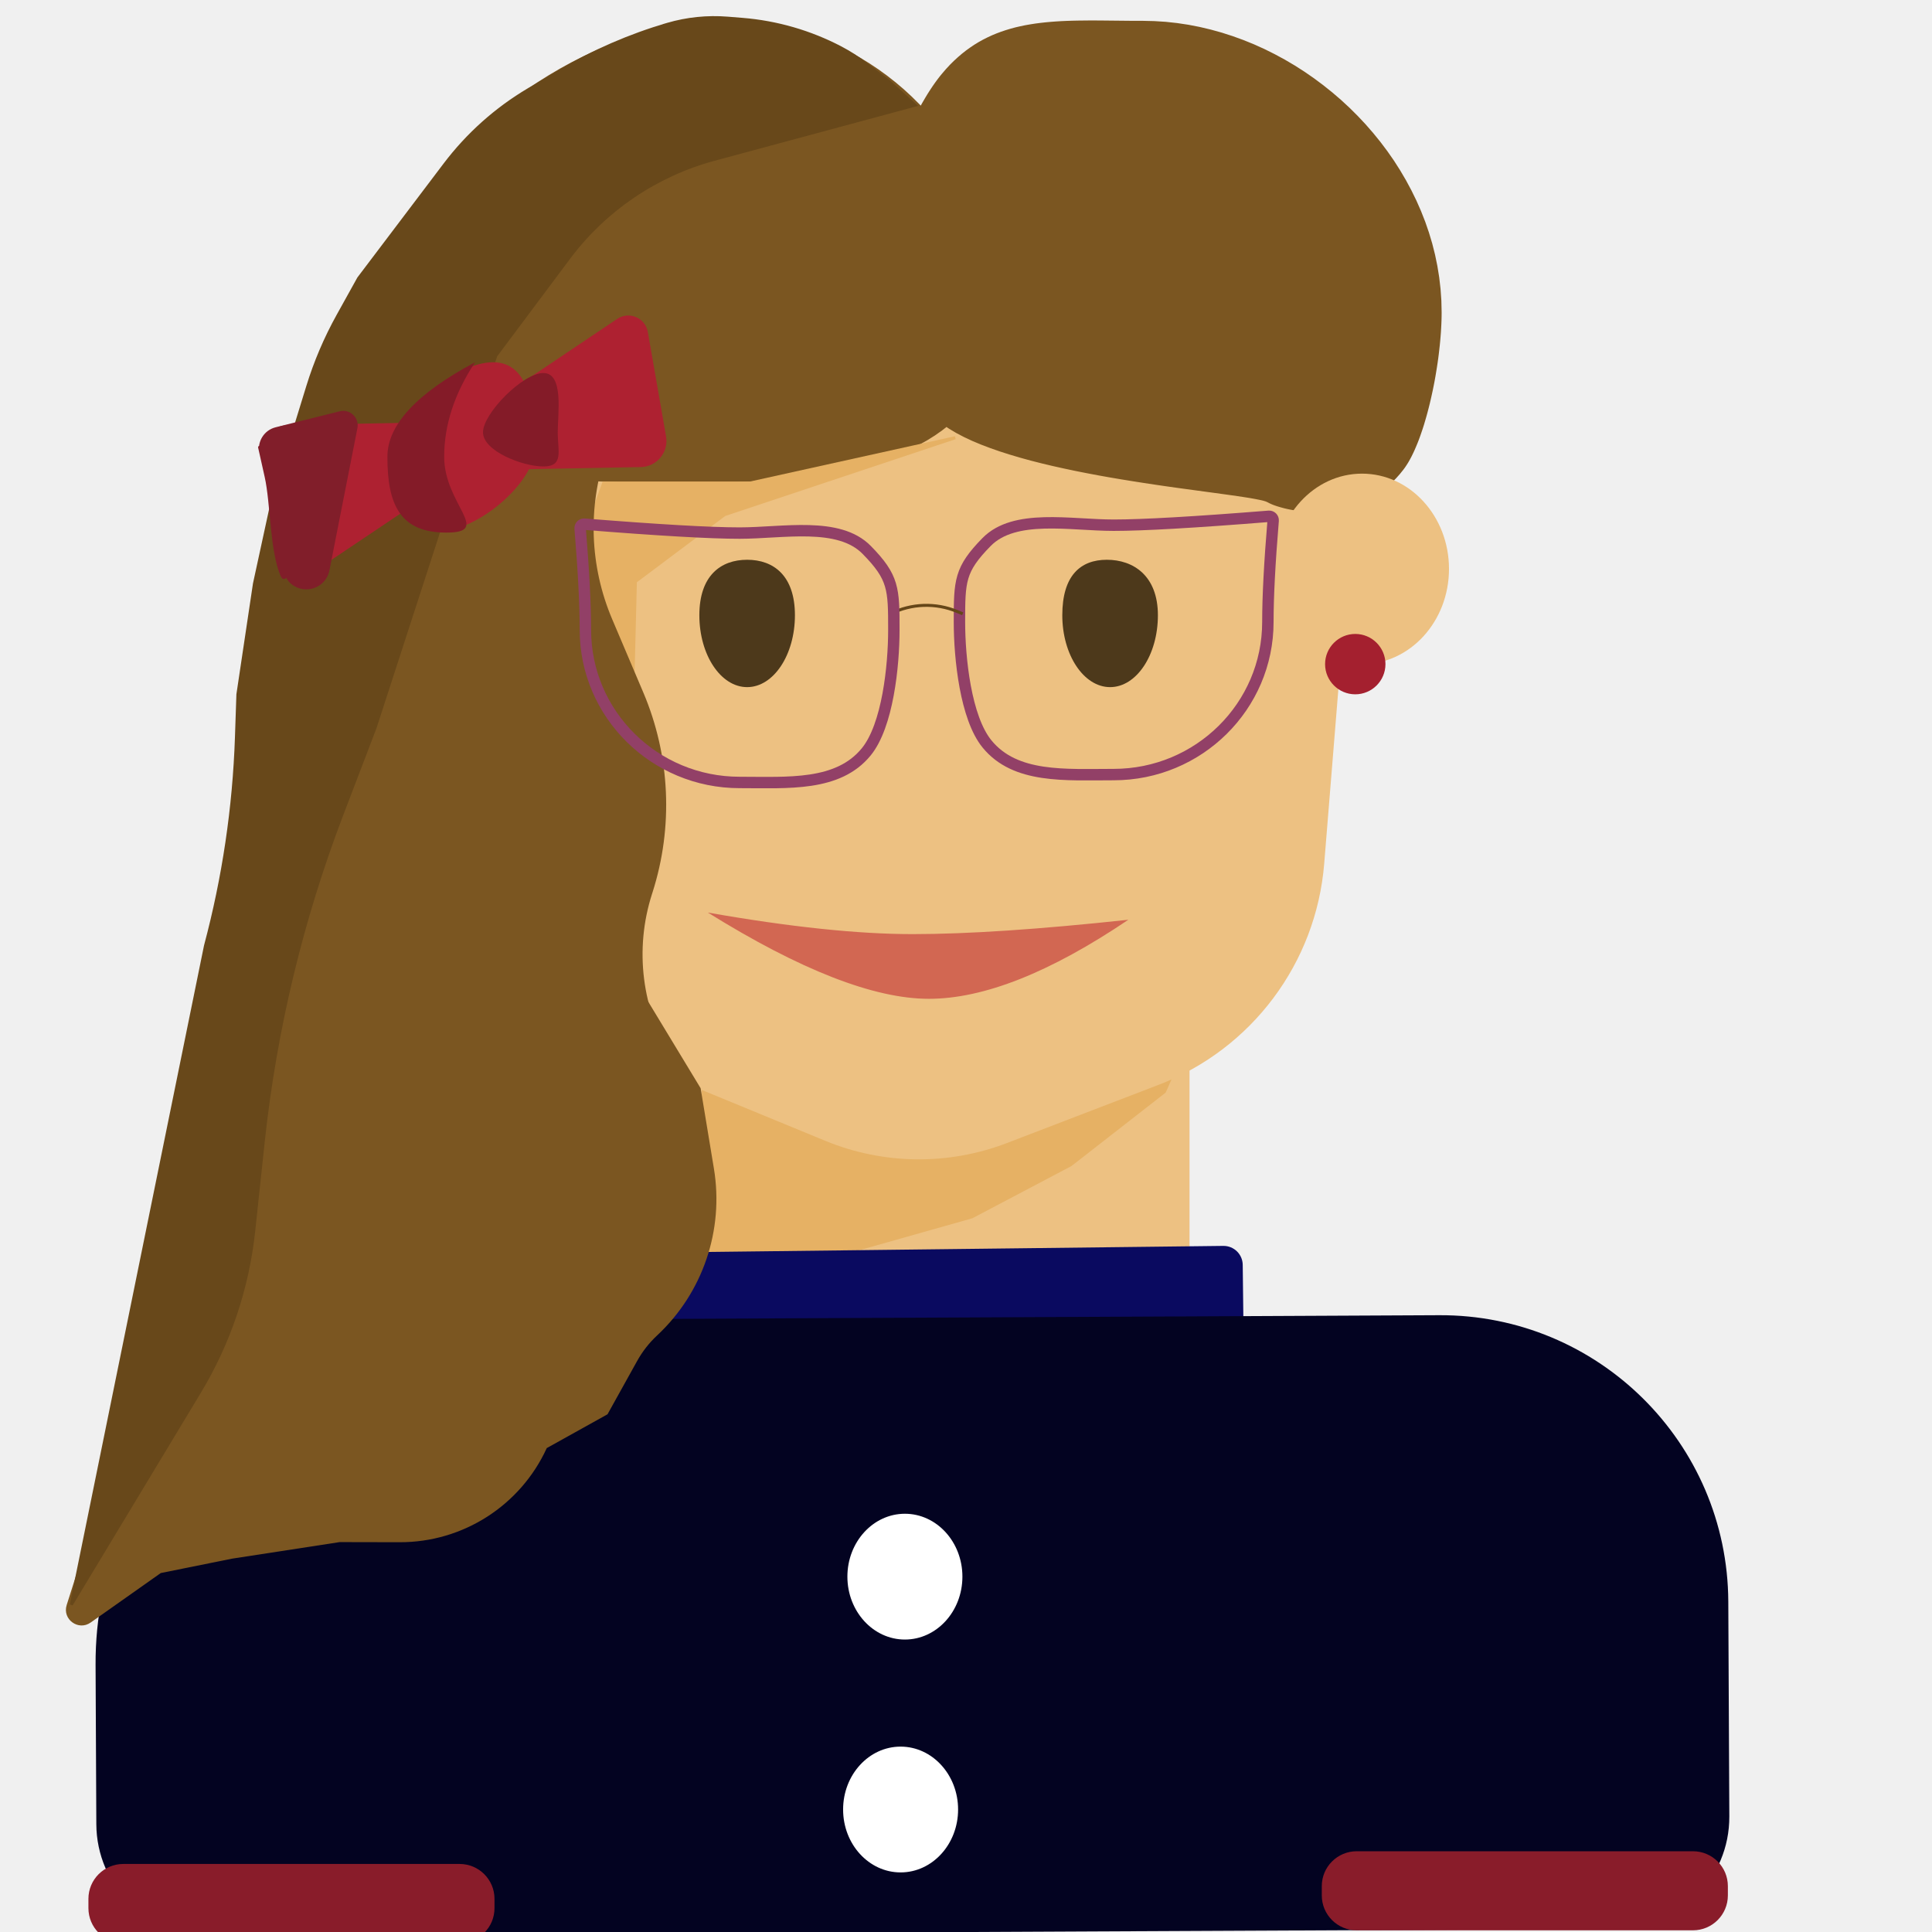
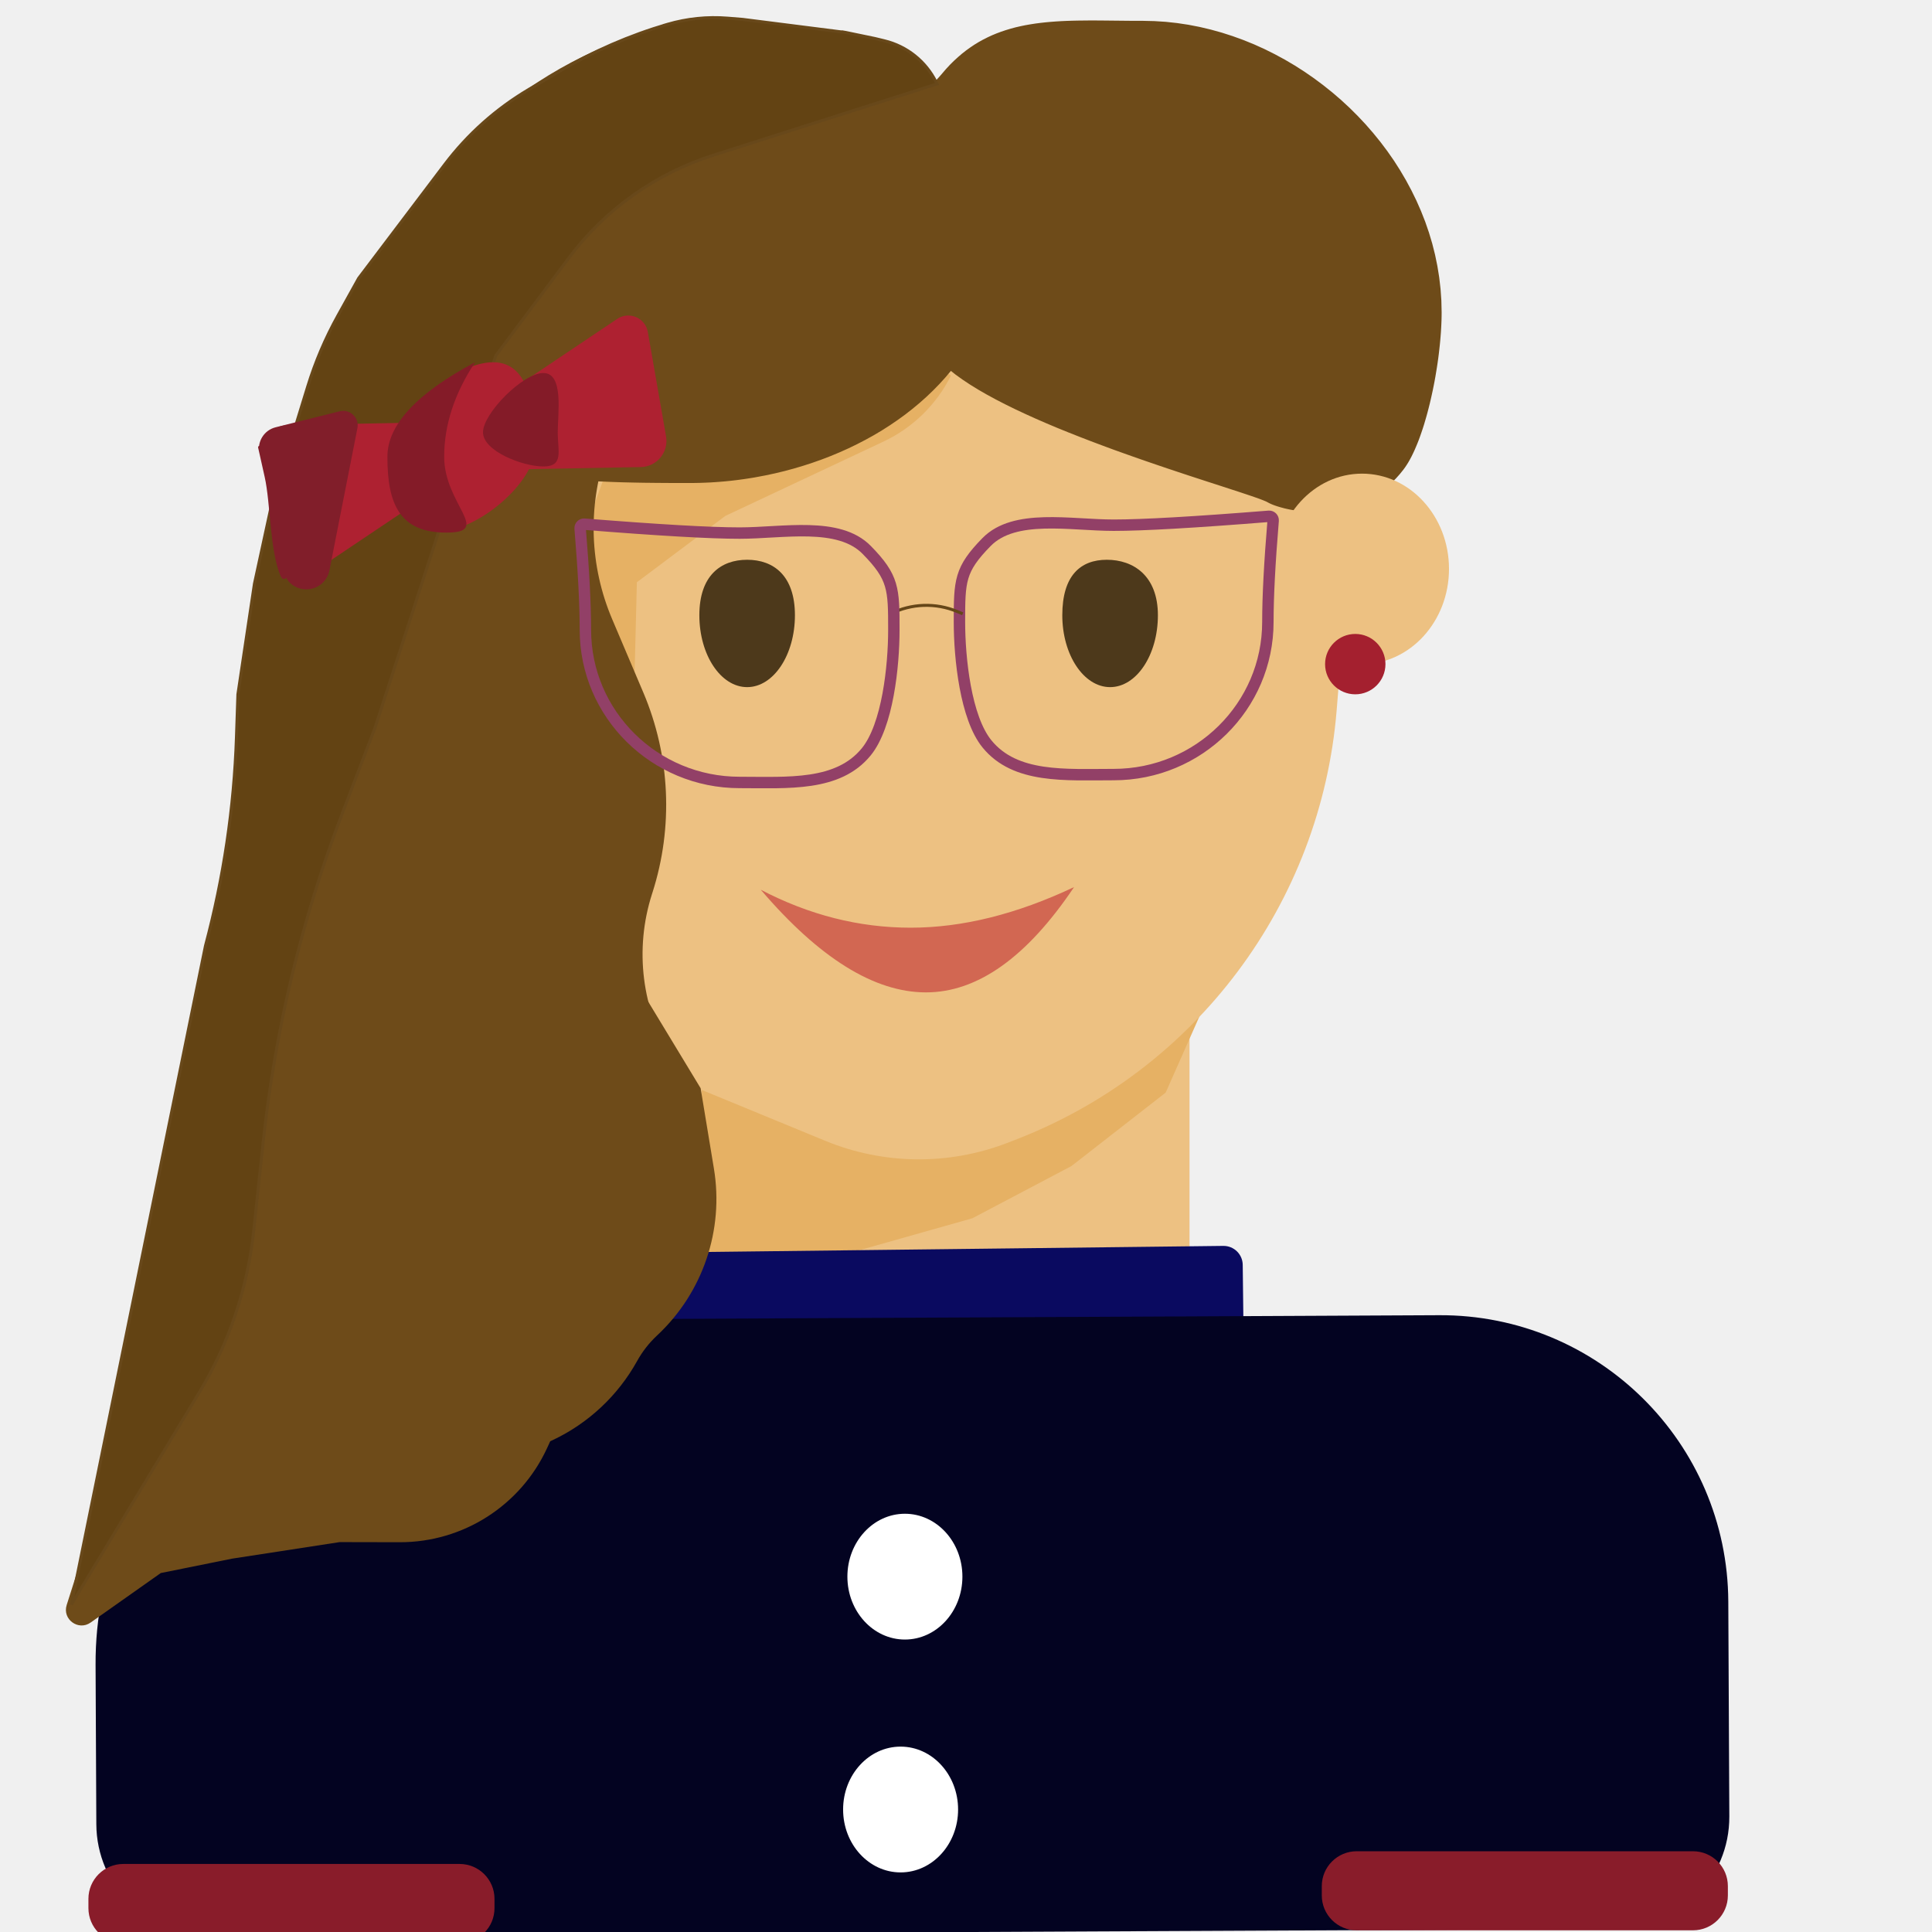
<svg xmlns="http://www.w3.org/2000/svg" xmlns:xlink="http://www.w3.org/1999/xlink" version="1.1" preserveAspectRatio="xMidYMid meet" viewBox="0 0 640 640" width="640" height="640">
  <defs>
-     <path d="M379.03 302.02C387.32 302.02 394.05 308.75 394.05 317.04C394.05 341.4 394.05 399.44 394.05 423.79C394.05 432.09 387.32 438.81 379.03 438.81C349.13 438.81 274.44 438.81 244.54 438.81C236.25 438.81 229.52 432.09 229.52 423.79C229.52 399.44 229.52 341.4 229.52 317.04C229.52 308.75 236.25 302.02 244.54 302.02C274.44 302.02 349.13 302.02 379.03 302.02Z" id="bSDhDbNYM" />
-     <path d="M229.23 429.29L321.93 403.1L354.66 385.85L385.74 361.62L400.19 329L376.84 344.18L331.71 360.35L290.54 344.3L235.05 324.14L229.23 429.29Z" id="a2RHpHZbI" />
-     <path d="M411.94 441.88C411.98 445.4 409.17 448.28 405.65 448.32C365.74 448.79 252.36 450.12 212.44 450.59C208.93 450.63 206.04 447.82 206 444.3C205.93 438.46 205.8 427.28 205.73 421.43C205.69 417.91 208.51 415.03 212.02 414.99C251.94 414.52 365.32 413.19 405.23 412.72C408.75 412.68 411.63 415.49 411.67 419.01C411.74 424.85 411.87 436.04 411.94 441.88Z" id="a1DWsiVPXf" />
-     <path d="M432.66 120C443.15 120 451.42 128.96 450.57 139.42C447.31 179.54 441.36 252.88 438.66 286.1C435.99 319.04 414.65 347.53 383.79 359.37C367.7 365.54 353.69 370.92 333.55 378.65C314.14 386.09 292.63 385.83 273.41 377.92C256.3 370.88 245.75 366.53 231.35 360.6C205.03 349.77 187.86 324.12 187.86 295.67C187.86 260.53 187.86 180.13 187.86 139.49C187.86 128.72 196.58 120 207.34 120C256.3 120 383.7 120 432.66 120Z" id="b1TNRGgGCZ" />
-     <path d="M366.53 6.81L368.49 6.83L370.48 6.85L372.48 6.87L374.51 6.89L376.56 6.9L378.63 6.9L382.41 6.99L386.18 7.23L389.94 7.64L393.67 8.2L397.38 8.92L401.06 9.79L404.7 10.8L408.31 11.96L411.87 13.25L415.39 14.68L418.85 16.24L422.26 17.94L425.61 19.75L428.9 21.69L432.12 23.75L435.26 25.92L438.33 28.21L441.32 30.6L444.22 33.09L447.03 35.69L449.74 38.38L452.36 41.17L454.87 44.05L457.28 47.02L459.57 50.06L461.75 53.19L463.8 56.4L465.73 59.68L467.53 63.03L469.2 66.44L470.73 69.92L472.12 73.45L473.36 77.05L474.45 80.69L475.38 84.38L476.15 88.12L476.76 91.9L477.2 95.72L477.47 99.57L477.56 103.45L477.55 104.72L477.52 106.01L477.47 107.34L477.4 108.69L477.32 110.07L477.21 111.48L477.09 112.9L476.95 114.34L476.79 115.79L476.62 117.26L476.43 118.74L476.22 120.23L475.99 121.73L475.75 123.22L475.5 124.72L475.23 126.22L474.94 127.72L474.64 129.2L474.32 130.68L473.99 132.15L473.65 133.61L473.29 135.05L472.92 136.47L472.54 137.87L472.14 139.25L471.74 140.61L471.32 141.93L470.88 143.23L470.44 144.5L469.99 145.73L469.52 146.92L469.04 148.07L468.56 149.18L468.06 150.25L467.56 151.27L467.04 152.24L466.52 153.16L465.98 154.02L465.44 154.83L464.89 155.58L463.7 157.06L462.47 158.44L461.22 159.72L459.93 160.91L458.62 162.01L457.3 163.02L455.95 163.94L454.59 164.78L453.21 165.54L451.83 166.23L450.44 166.84L449.04 167.38L447.64 167.86L446.25 168.27L444.86 168.62L443.48 168.92L442.11 169.15L440.75 169.34L439.4 169.48L438.08 169.57L436.78 169.62L435.5 169.63L434.25 169.6L433.03 169.54L431.84 169.44L430.69 169.32L429.58 169.18L428.52 169.01L427.49 168.83L426.51 168.63L425.59 168.42L424.72 168.19L423.9 167.96L423.14 167.73L422.45 167.5L421.82 167.27L421.25 167.04L420.76 166.82L420.34 166.62L420 166.43L419.4 166.16L418.5 165.88L417.31 165.6L415.85 165.31L414.14 165L412.18 164.69L410 164.36L407.61 164.02L405.02 163.66L402.25 163.28L399.3 162.88L396.21 162.46L392.98 162.02L389.62 161.56L386.16 161.07L382.6 160.55L378.97 160L375.27 159.42L371.51 158.81L367.73 158.17L363.92 157.49L360.11 156.77L356.31 156.02L352.53 155.22L348.79 154.39L345.1 153.51L341.48 152.59L337.95 151.62L334.51 150.6L331.19 149.54L327.99 148.42L324.93 147.26L322.03 146.04L319.3 144.76L316.76 143.43L314.42 142.04L313.54 141.44L312.11 142.56L309.68 144.27L307.13 145.86L304.47 147.35L301.71 148.74L298.85 150.03L295.89 151.21L292.84 152.31L289.71 153.31L286.5 154.23L283.21 155.06L279.85 155.81L276.44 156.49L272.96 157.09L269.43 157.63L265.84 158.1L262.22 158.51L258.56 158.86L254.86 159.16L251.13 159.4L247.39 159.6L243.62 159.75L239.84 159.87L236.05 159.94L232.26 159.99L228.47 160L224.68 160L220.9 159.99L217.12 159.96L213.35 159.92L209.61 159.85L205.88 159.76L202.17 159.63L198.5 159.47L194.87 159.26L191.28 159.01L187.73 158.71L184.23 158.35L180.79 157.94L177.41 157.46L174.09 156.9L170.85 156.28L167.68 155.57L164.59 154.79L161.58 153.91L158.67 152.94L155.85 151.88L153.13 150.71L150.51 149.43L148 148.05L145.61 146.54L143.33 144.92L141.18 143.17L139.16 141.29L137.27 139.28L135.52 137.13L133.92 134.83L132.46 132.38L131.16 129.78L130.01 127.03L129.03 124.11L128.21 121.02L127.57 117.76L127.1 114.33L126.82 110.71L126.73 106.9L126.84 103.01L127.19 99.14L127.75 95.3L128.53 91.48L129.52 87.69L130.7 83.93L132.08 80.22L133.65 76.55L135.39 72.92L137.31 69.35L139.39 65.84L141.63 62.39L144.02 59L146.55 55.67L149.22 52.42L152.02 49.25L154.94 46.16L157.98 43.16L161.13 40.24L164.38 37.42L167.72 34.69L171.15 32.06L174.66 29.55L178.25 27.14L181.9 24.84L185.61 22.66L189.37 20.61L193.18 18.68L197.03 16.88L200.91 15.22L204.81 13.7L208.74 12.32L212.67 11.08L216.6 10L220.53 9.07L224.45 8.3L228.36 7.7L232.24 7.26L236.08 6.99L239.89 6.9L243.66 6.98L247.39 7.22L251.08 7.6L254.72 8.14L258.31 8.82L261.86 9.64L265.35 10.61L268.79 11.71L272.16 12.94L275.48 14.31L278.73 15.8L281.91 17.42L285.02 19.16L288.06 21.02L291.02 23L293.89 25.08L296.69 27.28L299.4 29.58L302.02 31.99L304.55 34.5L305.01 34.99L305.51 34.09L306.33 32.68L306.47 32.44L306.61 32.21L306.75 31.98L306.89 31.74L307.03 31.51L307.17 31.28L307.31 31.06L307.45 30.83L307.6 30.61L307.74 30.38L307.88 30.16L308.02 29.94L308.17 29.72L308.31 29.5L308.45 29.28L308.6 29.07L308.74 28.85L308.88 28.64L309.03 28.43L309.17 28.22L309.32 28.01L309.46 27.8L309.61 27.6L309.75 27.39L309.9 27.19L310.05 26.99L310.19 26.79L310.34 26.59L310.49 26.39L310.63 26.2L310.78 26L310.93 25.81L311.08 25.62L311.22 25.43L311.37 25.24L311.52 25.06L311.67 24.87L311.82 24.69L311.97 24.51L312.12 24.33L313.38 22.86L314.67 21.47L315.98 20.17L317.31 18.95L318.65 17.8L320.02 16.72L321.41 15.72L322.81 14.78L324.24 13.91L325.68 13.11L327.15 12.37L328.64 11.68L330.14 11.06L331.67 10.49L333.22 9.97L334.78 9.5L336.37 9.07L337.98 8.7L339.61 8.36L341.26 8.07L342.92 7.81L344.61 7.59L346.33 7.4L348.06 7.24L349.81 7.11L351.58 7L353.38 6.92L355.19 6.86L357.03 6.82L358.89 6.8L360.76 6.78L362.66 6.78L364.59 6.79L366.53 6.81Z" id="c9XiDXptY" />
-     <path d="M248.57 160L200 160L185.48 200L190.24 235.48L205.71 267.62L209.29 240L210.48 192.62L240 170.48L316.43 145L248.57 160Z" id="bDDTiJIj1" />
-     <path d="M383.57 203.81C383.57 216.95 376.48 227.62 367.74 227.62C359 227.62 351.9 216.95 351.9 203.81C351.9 190.67 357.91 185.43 366.65 185.43C375.39 185.43 383.57 190.67 383.57 203.81Z" id="a1EaiAr2ev" />
-     <path d="M476.75 435.68C529.39 435.44 572.27 477.91 572.52 530.55C572.62 552.2 572.7 568.41 572.86 601.71C572.95 622.19 556.43 638.88 535.94 638.98C435.17 639.46 169.95 640.71 69.18 641.19C48.69 641.29 32 624.76 31.91 604.27C31.75 570.98 31.74 569.46 31.66 551.49C31.36 488.7 82.02 437.56 144.81 437.26C230.26 436.85 387.63 436.11 476.75 435.68Z" id="a6zvBHA4xL" />
-     <path d="M373.78 304.68C347.91 322.14 325.89 330.87 307.71 330.87C289.53 330.87 265.12 321.35 234.49 302.3C261.55 307.06 284.17 309.44 302.35 309.44C320.53 309.44 344.34 307.85 373.78 304.68Z" id="b2EOgOVnAM" />
-     <path d="M222.8 350.82C212.59 334.48 210.1 314.47 215.99 296.13C218.18 289.29 214.24 301.56 216.13 295.69C223.11 273.93 222.03 250.39 213.09 229.36C208.72 219.07 207.62 216.48 202.79 205.11C195.35 187.6 194.64 167.95 200.8 149.95C204.36 139.54 207.96 129.05 212.14 116.83C215.31 107.56 208.42 97.91 198.61 97.91C185.47 97.91 166.04 97.91 152.9 97.91C140.9 97.91 130.2 105.45 126.16 116.74C126.16 116.74 126.16 116.74 126.16 116.74C133.59 128.62 119.58 145.46 113.88 157.91C112.88 160.11 104.79 171.52 103.38 173.55C99.89 178.57 95.44 200.98 90.04 240.77L95.99 291.24C94.2 294.66 93.07 296.79 92.62 297.64C85.59 310.98 81.65 325.73 81.07 340.8C80.63 352.38 79.53 381.32 77.76 427.62L87.41 439.24C87.41 439.24 87.41 439.24 87.41 439.24C116.02 447.69 146.94 442.07 170.76 424.1C170.76 424.1 170.76 424.1 170.76 424.1C170.76 424.1 170.76 424.1 170.76 424.1C173.63 432.73 185.95 432.43 188.4 423.67C188.43 423.57 188.5 423.32 188.61 422.91C188.61 422.91 188.61 422.91 188.61 422.91C201.62 435.81 223.74 429.29 227.66 411.39C229.38 403.58 228.36 408.23 230.8 397.12C234.28 381.23 231.41 364.62 222.8 350.82C219.58 345.67 225.48 355.12 222.8 350.82Z" id="b2SGCDmIR5" />
-     <path d="" id="b5RQsbl17m" />
-     <path d="M217.71 442.35C232.82 428.23 239.87 407.49 236.49 387.09C235.91 383.54 234.44 374.67 232.09 360.48L206.71 318.58C206.7 318.58 206.69 318.58 206.69 318.58C178 317.55 160.59 286.5 174.66 261.48C176.62 257.99 168.49 272.45 174.66 261.48C179.05 253.68 173.41 244.05 164.47 244.05C151.32 244.05 131.9 244.05 118.75 244.05C106.76 244.05 96.06 251.58 92.02 262.88C92.02 262.88 92.02 262.88 92.02 262.88C99.44 274.76 85.44 291.6 79.74 304.05C78.73 306.24 70.64 317.65 69.23 319.68C65.74 324.71 61.3 347.11 55.9 386.9L51.13 437.38C47.75 448.78 45.64 455.9 44.79 458.75C44.79 458.75 31.34 502.55 31.34 502.55C28.56 511.31 25.33 521.49 22.09 531.68C20.58 536.42 25.96 540.35 30.02 537.49C33.12 535.3 40.87 529.84 53.26 521.09L76.84 516.33L112.52 510.84C123.14 510.86 129.78 510.87 132.44 510.88C153.37 510.92 172.4 498.74 181.12 479.7C181.12 479.7 181.12 479.7 181.12 479.7L201.25 468.5C206.47 459.1 209.74 453.23 211.04 450.88C212.8 447.7 215.05 444.82 217.71 442.35C222.55 437.83 216.91 443.09 217.71 442.35Z" id="aJYMM4x1" />
-     <path d="M294.41 26.93C290.32 23.81 287.77 21.87 286.75 21.09C284.15 19.11 281.4 17.35 278.52 15.84C275.46 14.24 279.38 16.3 278.52 15.84C268.42 10.55 257.36 7.35 246 6.42C242.98 6.18 245.49 6.38 241.06 6.02C234.33 5.48 227.56 6.17 221.09 8.07C217.31 9.18 223.05 7.5 221.09 8.07C208.55 11.75 196.52 16.98 185.28 23.64C179.99 26.78 180.52 26.46 175.1 29.68C164.34 36.05 154.93 44.46 147.38 54.43C143.57 59.47 134.05 72.05 118.81 92.19C115.15 98.77 112.87 102.88 111.96 104.53C107.81 112 104.45 119.88 101.94 128.05C100.37 133.14 96.44 145.89 90.17 166.29L84.29 193.38L78.81 230.02C78.55 237.6 78.39 242.33 78.33 244.23C77.54 267.55 74.1 290.72 68.08 313.27C68.08 313.27 68.08 313.27 68.08 313.27L23.62 531.57C46.27 494 60.43 470.52 66.1 461.13C75.9 444.89 82.02 426.69 84.04 407.82C85.86 390.72 85.95 389.93 87.19 378.29C91.17 341.13 99.94 304.65 113.28 269.74C114.74 265.92 118.4 256.36 124.24 241.07L164.24 117.81C177.13 100.57 185.19 89.79 188.41 85.48C200.37 69.48 217.35 57.96 236.64 52.76C245.5 50.37 267.67 44.39 303.13 34.83L294.41 26.93Z" id="f4POTKS6JX" />
-     <path d="M480 188.45C480 205.86 467.09 220 451.19 220C435.29 220 422.38 205.86 422.38 188.45C422.38 171.04 435.29 156.9 451.19 156.9C467.09 156.9 480 171.04 480 188.45Z" id="e5Z5x3oAv" />
-     <path d="M458.95 220C458.95 225.52 454.47 230 448.95 230C443.44 230 438.95 225.52 438.95 220C438.95 214.48 443.44 210 448.95 210C454.47 210 458.95 214.48 458.95 220Z" id="d1ocLImKMg" />
-     <path d="M177.14 148.57C177.14 159.74 158.35 175.95 145.48 175.95C132.6 175.95 130.48 159.74 130.48 148.57C130.48 137.4 150.46 120 163.33 120C176.21 120 177.14 137.4 177.14 148.57Z" id="c2jusMlgd" />
-     <path d="M204.46 105.64C208.41 102.99 213.78 105.28 214.6 109.97C216.15 118.88 219.08 135.64 220.64 144.56C221.55 149.79 217.58 154.62 212.26 154.72C201.81 154.92 180.57 155.32 170.12 155.52C164.56 155.63 160 151.15 160 145.6C160 143.57 160 147.62 160 145.6C160 139.27 163.15 133.36 168.4 129.84C177.29 123.87 195.56 111.61 204.46 105.64Z" id="e8I0eFyk8" />
-     <path d="M103.22 189.88C99.27 192.54 93.9 190.24 93.08 185.55C91.52 176.64 88.59 159.88 87.04 150.97C86.12 145.73 90.09 140.91 95.41 140.81C105.87 140.61 127.11 140.2 137.56 140C143.11 139.9 147.68 144.37 147.68 149.93C147.68 151.95 147.68 147.9 147.68 149.93C147.68 156.25 144.53 162.16 139.27 165.69C130.38 171.65 112.11 183.92 103.22 189.88Z" id="eqeGKyUMa" />
-     <path d="M88.17 157.9C90.13 166.63 89.86 182.16 93.34 190.4C94.32 192.72 94.54 189.54 95.64 191.81C95.67 191.88 95.78 192.03 95.99 192.26C100 196.8 107.47 194.77 108.64 188.83C110.75 178.09 115.48 154.05 117.91 141.73C118.51 138.64 115.71 135.97 112.66 136.73C107.12 138.11 96.98 140.64 91.42 142.03C87.84 142.92 85.63 146.51 86.43 150.12C85.47 145.8 86.05 148.39 88.17 157.9Z" id="bqOCPfX7k" />
-     <path d="M147.14 151.31C147.14 167.14 163.23 176.43 147.86 176.43C132.48 176.43 128.33 167.14 128.33 151.31C128.33 140.75 138.02 130.32 157.38 120C150.56 130.32 147.14 140.75 147.14 151.31Z" id="b1HJxTOcST" />
-     <path d="M263.33 203.81C263.33 216.95 256.24 227.62 247.5 227.62C238.76 227.62 231.67 216.95 231.67 203.81C231.67 190.67 238.76 185.43 247.5 185.43C256.24 185.43 263.33 190.67 263.33 203.81Z" id="d9DACL4Ra" />
-     <path d="M184.76 143.21C184.76 149.46 186.83 154.52 180 154.52C173.17 154.52 160 149.46 160 143.21C160 136.97 173.17 123.57 180 123.57C186.83 123.57 184.76 136.97 184.76 143.21Z" id="b14HqM5nCj" />
-     <path d="M318.81 522.28C318.81 533.78 310.27 543.12 299.76 543.12C289.25 543.12 280.71 533.78 280.71 522.28C280.71 510.78 289.25 501.45 299.76 501.45C310.27 501.45 318.81 510.78 318.81 522.28Z" id="fw3GgefTs" />
-     <path d="M317.38 599.42C317.38 610.92 308.85 620.26 298.33 620.26C287.82 620.26 279.29 610.92 279.29 599.42C279.29 587.93 287.82 578.59 298.33 578.59C308.85 578.59 317.38 587.93 317.38 599.42Z" id="a1RAKzvl0V" />
-     <path d="M560.82 613.25C567.21 613.25 572.38 618.43 572.38 624.81C572.38 627.74 572.38 624.95 572.38 627.88C572.38 634.26 567.21 639.44 560.82 639.44C536.23 639.44 474.01 639.44 449.42 639.44C443.03 639.44 437.86 634.26 437.86 627.88C437.86 624.95 437.86 627.74 437.86 624.81C437.86 618.43 443.03 613.25 449.42 613.25C474.01 613.25 536.23 613.25 560.82 613.25Z" id="d1EBbPYSSr" />
-     <path d="M152.25 617.46C158.63 617.46 163.81 622.64 163.81 629.02C163.81 631.95 163.81 629.17 163.81 632.09C163.81 638.48 158.63 643.65 152.25 643.65C127.66 643.65 65.44 643.65 40.85 643.65C34.46 643.65 29.29 638.48 29.29 632.09C29.29 629.17 29.29 631.95 29.29 629.02C29.29 622.64 34.46 617.46 40.85 617.46C65.44 617.46 127.66 617.46 152.25 617.46Z" id="e2ThigjkmN" />
-     <path d="M420 206.05C420 233.94 397.11 256.59 368.91 256.59C352.84 256.59 336.32 257.93 326.95 246.43C319.88 237.76 317.83 218.04 317.83 206.05C317.83 192.38 317.89 188.66 326.81 179.56C336.1 170.09 354.53 173.98 368.91 173.98C378.59 173.98 395.73 173 420.34 171.03C421.14 170.97 421.81 171.64 421.75 172.44C420.58 186.49 420 197.69 420 206.05Z" id="bhcB3s2jR" />
-     <path d="M310.22 201.15L310.22 201.15L295 201.15L310.22 201.15Z" id="a2UT0Wzk1d" />
-     <path d="M318.91 203.33C317.94 202.92 317.33 202.67 317.09 202.57C309.96 199.6 301.9 199.88 295 203.33C295 203.33 295 203.33 295 203.33" id="aAsSc0SRu" />
-     <path d="M193.92 208.65C193.92 236.55 216.82 259.2 245.01 259.2C261.08 259.2 277.61 260.54 286.97 249.04C294.04 240.37 296.1 220.65 296.1 208.65C296.1 194.99 296.04 191.27 287.11 182.17C277.83 172.7 259.39 176.59 245.01 176.59C235.34 176.59 218.2 175.61 193.58 173.64C192.78 173.58 192.11 174.25 192.18 175.05C193.34 189.09 193.92 200.3 193.92 208.65Z" id="cLM68bV" />
+     <path d="M379.03 302.02C387.32 302.02 394.05 308.75 394.05 317.04C394.05 341.4 394.05 399.44 394.05 423.79C394.05 432.09 387.32 438.81 379.03 438.81C349.13 438.81 274.44 438.81 244.54 438.81C236.25 438.81 229.52 432.09 229.52 423.79C229.52 399.44 229.52 341.4 229.52 317.04C229.52 308.75 236.25 302.02 244.54 302.02C274.44 302.02 349.13 302.02 379.03 302.02Z" id="b63EDrsBjw" />
+     <path d="M229.23 429.29L321.93 403.1L354.66 385.85L385.74 361.62L400.19 329L376.84 344.18L331.71 360.35L290.54 344.3L235.05 324.14L229.23 429.29Z" id="c14j5BlWYJ" />
+     <path d="M411.94 441.88C411.98 445.4 409.17 448.28 405.65 448.32C365.74 448.79 252.36 450.12 212.44 450.59C208.93 450.63 206.04 447.82 206 444.3C205.93 438.46 205.8 427.28 205.73 421.43C205.69 417.91 208.51 415.03 212.02 414.99C251.94 414.52 365.32 413.19 405.23 412.72C408.75 412.68 411.63 415.49 411.67 419.01C411.74 424.85 411.87 436.04 411.94 441.88Z" id="b2qIHtGk7t" />
+     <path d="M432.66 120C443.15 120 451.42 128.96 450.57 139.42C447.31 179.54 444.66 212.17 442.79 235.22C437.59 299.26 396.12 354.64 336.13 377.65C329.57 380.17 353.69 370.92 333.55 378.65C314.14 386.09 292.63 385.83 273.41 377.92C256.3 370.88 245.75 366.53 231.35 360.6C205.03 349.77 187.86 324.12 187.86 295.67C187.86 260.53 187.86 180.13 187.86 139.49C187.86 128.72 196.58 120 207.34 120C256.3 120 383.7 120 432.66 120Z" id="b2Q9PVmis" />
+     <path d="M314.55 124.23L297.76 136.2L248.57 157.5L200 160L185.48 200L190.24 235.48L205.71 267.62L209.29 240L210.48 192.62L240 170.48C267.98 157.32 285.46 149.1 292.46 145.82C302.04 141.31 309.82 133.71 314.55 124.23C314.55 124.23 314.55 124.23 314.55 124.23Z" id="b2SdsWC7Ik" />
+     <path d="M251.08 7.22L254.72 7.47L258.31 7.79L261.86 8.19L265.35 8.67L268.79 9.22L272.16 9.86L275.48 10.57L278.73 11.37L281.91 12.26L285.02 13.23L288.06 14.28L291.02 15.43L293.89 16.67L296.69 17.99L299.4 19.41L302.02 20.93L304.55 22.54L306.99 24.25L309.33 26.06L310.04 26.66L310.1 26.59L310.28 26.39L310.46 26.2L310.64 26L310.82 25.81L310.99 25.62L311.16 25.43L311.33 25.24L311.49 25.06L311.65 24.87L311.81 24.69L311.97 24.51L312.12 24.33L313.38 22.86L314.67 21.47L315.98 20.17L317.31 18.95L318.65 17.8L320.02 16.72L321.41 15.72L322.81 14.78L324.24 13.91L325.68 13.11L327.15 12.37L328.64 11.68L330.14 11.06L331.67 10.49L333.22 9.97L334.78 9.5L336.37 9.07L337.98 8.7L339.61 8.36L341.26 8.07L342.92 7.81L344.61 7.59L346.33 7.4L348.06 7.24L349.81 7.11L351.58 7L353.38 6.92L355.19 6.86L357.03 6.82L358.89 6.8L360.76 6.78L362.66 6.78L364.59 6.79L366.53 6.81L368.49 6.83L370.48 6.85L372.48 6.87L374.51 6.89L376.56 6.9L378.63 6.9L382.41 6.99L386.18 7.23L389.94 7.64L393.67 8.2L397.38 8.92L401.06 9.79L404.7 10.8L408.31 11.96L411.87 13.25L415.39 14.68L418.85 16.24L422.26 17.94L425.61 19.75L428.9 21.69L432.12 23.75L435.26 25.92L438.33 28.21L441.32 30.6L444.22 33.09L447.03 35.69L449.74 38.38L452.36 41.17L454.87 44.05L457.28 47.02L459.57 50.06L461.75 53.19L463.8 56.4L465.73 59.68L467.53 63.03L469.2 66.44L470.73 69.92L472.12 73.45L473.36 77.05L474.45 80.69L475.38 84.38L476.15 88.12L476.76 91.9L477.2 95.72L477.47 99.57L477.56 103.45L477.55 104.72L477.52 106.01L477.47 107.34L477.4 108.69L477.32 110.07L477.21 111.48L477.09 112.9L476.95 114.34L476.79 115.79L476.62 117.26L476.43 118.74L476.22 120.23L475.99 121.73L475.75 123.22L475.5 124.72L475.23 126.22L474.94 127.72L474.64 129.2L474.32 130.68L473.99 132.15L473.65 133.61L473.29 135.05L472.92 136.47L472.54 137.87L472.14 139.25L471.74 140.61L471.32 141.93L470.88 143.23L470.44 144.5L469.99 145.73L469.52 146.92L469.04 148.07L468.56 149.18L468.06 150.25L467.56 151.27L467.04 152.24L466.52 153.16L465.98 154.02L465.44 154.83L464.89 155.58L463.7 157.06L462.47 158.44L461.22 159.72L459.93 160.91L458.62 162.01L457.3 163.02L455.95 163.94L454.59 164.78L453.21 165.54L451.83 166.23L450.44 166.84L449.04 167.38L447.64 167.86L446.25 168.27L444.86 168.62L443.48 168.92L442.11 169.15L440.75 169.34L439.4 169.48L438.08 169.57L436.78 169.62L435.5 169.63L434.25 169.6L433.03 169.54L431.84 169.44L430.69 169.32L429.58 169.18L428.52 169.01L427.49 168.83L426.51 168.63L425.59 168.42L424.72 168.19L423.9 167.96L423.14 167.73L422.45 167.5L421.82 167.27L421.25 167.04L420.76 166.82L420.34 166.62L420 166.43L419.4 166.12L418.51 165.75L417.35 165.3L415.91 164.79L414.23 164.21L412.32 163.57L410.18 162.86L407.84 162.1L405.3 161.27L402.59 160.39L399.71 159.46L396.68 158.47L393.52 157.44L390.24 156.35L386.85 155.22L383.37 154.04L379.81 152.82L376.19 151.56L372.52 150.26L368.81 148.93L365.09 147.55L361.36 146.15L357.64 144.71L353.94 143.25L350.27 141.76L346.66 140.24L343.12 138.7L339.65 137.13L336.28 135.55L333.02 133.95L329.88 132.33L326.88 130.7L324.03 129.06L321.34 127.4L318.84 125.74L316.53 124.08L315 122.86L313.21 124.99L311.18 127.22L309.07 129.38L306.87 131.48L304.59 133.51L302.24 135.46L299.82 137.35L297.32 139.16L294.75 140.91L292.13 142.58L289.44 144.18L286.69 145.7L283.89 147.15L281.04 148.53L278.14 149.83L275.19 151.06L272.2 152.21L269.18 153.28L266.11 154.28L263.02 155.2L259.9 156.04L256.75 156.8L253.58 157.48L250.39 158.08L249.84 158.18L249.3 158.27L248.76 158.36L248.21 158.44L247.67 158.53L247.12 158.61L246.58 158.69L246.03 158.77L245.49 158.84L244.94 158.92L244.39 158.99L243.85 159.06L243.3 159.12L242.75 159.19L242.2 159.25L241.65 159.31L241.11 159.36L240.56 159.42L240.01 159.47L239.46 159.52L238.91 159.56L238.36 159.61L237.81 159.65L237.26 159.69L236.71 159.73L236.16 159.76L235.61 159.8L235.07 159.83L234.52 159.85L233.97 159.88L233.42 159.9L232.87 159.92L232.32 159.94L231.77 159.96L231.22 159.97L230.67 159.98L230.12 159.99L229.57 160L229.02 160L228.47 160L224.68 160L220.9 159.99L217.12 159.96L213.35 159.92L209.61 159.85L205.88 159.76L202.17 159.63L198.5 159.47L194.87 159.26L191.28 159.01L187.73 158.71L184.23 158.35L180.79 157.94L177.41 157.46L174.09 156.9L170.85 156.28L167.68 155.57L164.59 154.79L161.58 153.91L158.67 152.94L155.85 151.88L153.13 150.71L150.51 149.43L148 148.05L145.61 146.54L143.33 144.92L141.18 143.17L139.16 141.29L137.27 139.28L135.52 137.13L133.92 134.83L132.46 132.38L131.16 129.78L130.01 127.03L129.03 124.11L128.21 121.02L127.57 117.76L127.1 114.33L126.82 110.71L126.73 106.9L126.84 103.01L127.19 99.14L127.75 95.3L128.53 91.48L129.52 87.69L130.7 83.93L132.08 80.22L133.65 76.55L135.39 72.92L137.31 69.35L139.39 65.84L141.63 62.39L144.02 59L146.55 55.67L149.22 52.42L152.02 49.25L154.94 46.16L157.98 43.16L161.13 40.24L164.38 37.42L167.72 34.69L171.15 32.06L174.66 29.55L178.25 27.14L181.9 24.84L185.61 22.66L189.37 20.61L193.18 18.68L197.03 16.88L200.91 15.22L204.81 13.7L208.74 12.32L212.67 11.08L216.6 10L220.53 9.07L224.45 8.3L228.36 7.7L232.24 7.26L236.08 6.99L239.89 6.91L243.66 6.94L247.39 7.04L251.08 7.22Z" id="cGXt9NTxM" />
+     <path d="M383.57 203.81C383.57 216.95 376.48 227.62 367.74 227.62C359 227.62 351.9 216.95 351.9 203.81C351.9 190.67 357.91 185.43 366.65 185.43C375.39 185.43 383.57 190.67 383.57 203.81Z" id="bYa9GVwys" />
+     <path d="M476.75 435.68C529.39 435.44 572.27 477.91 572.52 530.55C572.62 552.2 572.7 568.41 572.86 601.71C572.95 622.19 556.43 638.88 535.94 638.98C435.17 639.46 169.95 640.71 69.18 641.19C48.69 641.29 32 624.76 31.91 604.27C31.75 570.98 31.74 569.46 31.66 551.49C31.36 488.7 82.02 437.56 144.81 437.26C230.26 436.85 387.63 436.11 476.75 435.68Z" id="a4HjQ9J6T1" />
+     <path d="M355.8 293.86C340.18 317.11 323.82 328.74 306.73 328.74C289.64 328.74 271.4 317.41 252.02 294.74C268.04 303.12 284.6 307.31 301.69 307.31C318.78 307.31 336.82 302.83 355.8 293.86Z" id="b1fifRQLgf" />
+     <path d="M222.8 350.82C212.59 334.48 210.1 314.47 215.99 296.13C218.18 289.29 214.24 301.56 216.13 295.69C223.11 273.93 222.03 250.39 213.09 229.36C208.72 219.07 207.62 216.48 202.79 205.11C195.35 187.6 194.64 167.95 200.8 149.95C204.36 139.54 207.96 129.05 212.14 116.83C215.31 107.56 208.42 97.91 198.61 97.91C185.47 97.91 166.04 97.91 152.9 97.91C140.9 97.91 130.2 105.45 126.16 116.74C126.16 116.74 126.16 116.74 126.16 116.74C133.59 128.62 119.58 145.46 113.88 157.91C112.88 160.11 104.79 171.52 103.38 173.55C99.89 178.57 95.44 200.98 90.04 240.77L95.99 291.24C94.2 294.66 93.07 296.79 92.62 297.64C85.59 310.98 81.65 325.73 81.07 340.8C80.63 352.38 79.53 381.32 77.76 427.62L87.41 439.24C87.41 439.24 87.41 439.24 87.41 439.24C116.02 447.69 146.94 442.07 170.76 424.1C170.76 424.1 170.76 424.1 170.76 424.1C170.76 424.1 170.76 424.1 170.76 424.1C173.63 432.73 185.95 432.43 188.4 423.67C188.43 423.57 188.5 423.32 188.61 422.91C188.61 422.91 188.61 422.91 188.61 422.91C201.62 435.81 223.74 429.29 227.66 411.39C229.38 403.58 228.36 408.23 230.8 397.12C234.28 381.23 231.41 364.62 222.8 350.82C219.58 345.67 225.48 355.12 222.8 350.82Z" id="ccsGnaZ21" />
+     <path d="" id="btB8VGIW" />
+     <path d="M217.71 442.35C232.82 428.23 239.87 407.49 236.49 387.09C235.91 383.54 234.44 374.67 232.09 360.48L206.71 318.58C206.7 318.58 206.69 318.58 206.69 318.58C178 317.55 160.59 286.5 174.66 261.48C176.62 257.99 168.49 272.45 174.66 261.48C179.05 253.68 173.41 244.05 164.47 244.05C151.32 244.05 131.9 244.05 118.75 244.05C106.76 244.05 96.06 251.58 92.02 262.88C92.02 262.88 92.02 262.88 92.02 262.88C99.44 274.76 85.44 291.6 79.74 304.05C78.73 306.24 70.64 317.65 69.23 319.68C65.74 324.71 61.3 347.11 55.9 386.9L51.13 437.38C47.75 448.78 45.64 455.9 44.79 458.75C44.79 458.75 31.34 502.55 31.34 502.55C28.56 511.31 25.33 521.49 22.09 531.68C20.58 536.42 25.96 540.35 30.02 537.49C33.12 535.3 40.87 529.84 53.26 521.09L76.84 516.33L112.52 510.84C123.14 510.86 129.78 510.87 132.44 510.88C153.38 510.92 172.43 498.76 181.21 479.74C181.35 479.44 181.7 478.67 182.27 477.43C182.66 477.25 182.91 477.13 183.01 477.09C194.87 471.51 204.68 462.34 211.04 450.88C211.57 449.92 209.08 454.4 211.04 450.88C212.8 447.7 215.05 444.82 217.71 442.35C222.55 437.83 216.91 443.09 217.71 442.35Z" id="a5ZOzJwTjd" />
+     <path d="M289.82 12.76C289.82 12.76 280.24 10.77 280.24 10.77C276.83 10.18 281.2 10.93 280.24 10.77C280.24 10.77 246 6.42 246 6.42C242.98 6.18 245.49 6.38 241.06 6.02C234.33 5.48 227.56 6.17 221.09 8.07C217.31 9.18 223.05 7.5 221.09 8.07C208.55 11.75 196.52 16.98 185.28 23.64C179.99 26.78 180.52 26.46 175.1 29.68C164.34 36.05 154.93 44.46 147.38 54.43C143.57 59.47 134.05 72.05 118.81 92.19C115.15 98.77 112.87 102.88 111.96 104.53C107.81 112 104.45 119.88 101.94 128.05C100.37 133.14 96.44 145.89 90.17 166.29L84.29 193.38L78.81 230.02C78.55 237.6 78.39 242.33 78.33 244.23C77.54 267.55 74.1 290.72 68.08 313.27C68.08 313.27 68.08 313.27 68.08 313.27L23.62 531.57C46.27 494 60.43 470.52 66.1 461.13C75.9 444.89 82.02 426.69 84.04 407.82C85.86 390.72 85.95 389.93 87.19 378.29C91.17 341.13 99.94 304.65 113.28 269.74C114.74 265.92 118.4 256.36 124.24 241.07L164.24 117.81C177.13 100.57 185.19 89.79 188.41 85.48C200.41 69.42 217.14 57.51 236.25 51.43C246.13 48.28 270.85 40.4 310.39 27.8C310.22 27.46 310.11 27.24 310.07 27.16C306.66 20.31 300.4 15.32 292.97 13.52C291.39 13.14 292.79 13.48 289.82 12.76Z" id="e1UJSUgjvd" />
+     <path d="M480 188.45C480 205.86 467.09 220 451.19 220C435.29 220 422.38 205.86 422.38 188.45C422.38 171.04 435.29 156.9 451.19 156.9C467.09 156.9 480 171.04 480 188.45Z" id="c2rzYHg9sS" />
+     <path d="M458.95 220C458.95 225.52 454.47 230 448.95 230C443.44 230 438.95 225.52 438.95 220C438.95 214.48 443.44 210 448.95 210C454.47 210 458.95 214.48 458.95 220Z" id="bnLXEz2gv" />
+     <path d="M177.14 148.57C177.14 159.74 158.35 175.95 145.48 175.95C132.6 175.95 130.48 159.74 130.48 148.57C130.48 137.4 150.46 120 163.33 120C176.21 120 177.14 137.4 177.14 148.57Z" id="ajVg42p4P" />
+     <path d="M204.46 105.64C208.41 102.99 213.78 105.28 214.6 109.97C216.15 118.88 219.08 135.64 220.64 144.56C221.55 149.79 217.58 154.62 212.26 154.72C201.81 154.92 180.57 155.32 170.12 155.52C164.56 155.63 160 151.15 160 145.6C160 143.57 160 147.62 160 145.6C160 139.27 163.15 133.36 168.4 129.84C177.29 123.87 195.56 111.61 204.46 105.64Z" id="jejVlKnHv" />
+     <path d="M103.22 189.88C99.27 192.54 93.9 190.24 93.08 185.55C91.52 176.64 88.59 159.88 87.04 150.97C86.12 145.73 90.09 140.91 95.41 140.81C105.87 140.61 127.11 140.2 137.56 140C143.11 139.9 147.68 144.37 147.68 149.93C147.68 151.95 147.68 147.9 147.68 149.93C147.68 156.25 144.53 162.16 139.27 165.69C130.38 171.65 112.11 183.92 103.22 189.88Z" id="a1fFtvYdh" />
+     <path d="M88.17 157.9C90.13 166.63 89.86 182.16 93.34 190.4C94.32 192.72 94.54 189.54 95.64 191.81C95.67 191.88 95.78 192.03 95.99 192.26C100 196.8 107.47 194.77 108.64 188.83C110.75 178.09 115.48 154.05 117.91 141.73C118.51 138.64 115.71 135.97 112.66 136.73C107.12 138.11 96.98 140.64 91.42 142.03C87.84 142.92 85.63 146.51 86.43 150.12C85.47 145.8 86.05 148.39 88.17 157.9Z" id="f2aipVG3a" />
+     <path d="M147.14 151.31C147.14 167.14 163.23 176.43 147.86 176.43C132.48 176.43 128.33 167.14 128.33 151.31C128.33 140.75 138.02 130.32 157.38 120C150.56 130.32 147.14 140.75 147.14 151.31Z" id="a5ACv4eTa3" />
+     <path d="M263.33 203.81C263.33 216.95 256.24 227.62 247.5 227.62C238.76 227.62 231.67 216.95 231.67 203.81C231.67 190.67 238.76 185.43 247.5 185.43C256.24 185.43 263.33 190.67 263.33 203.81Z" id="epxA41s8N" />
+     <path d="M184.76 143.21C184.76 149.46 186.83 154.52 180 154.52C173.17 154.52 160 149.46 160 143.21C160 136.97 173.17 123.57 180 123.57C186.83 123.57 184.76 136.97 184.76 143.21Z" id="crBXu9wC1" />
+     <path d="M318.81 522.28C318.81 533.78 310.27 543.12 299.76 543.12C289.25 543.12 280.71 533.78 280.71 522.28C280.71 510.78 289.25 501.45 299.76 501.45C310.27 501.45 318.81 510.78 318.81 522.28Z" id="c4x4xwpHev" />
+     <path d="M317.38 599.42C317.38 610.92 308.85 620.26 298.33 620.26C287.82 620.26 279.29 610.92 279.29 599.42C279.29 587.93 287.82 578.59 298.33 578.59C308.85 578.59 317.38 587.93 317.38 599.42Z" id="a1Czm26nVq" />
+     <path d="M560.82 613.25C567.21 613.25 572.38 618.43 572.38 624.81C572.38 627.74 572.38 624.95 572.38 627.88C572.38 634.26 567.21 639.44 560.82 639.44C536.23 639.44 474.01 639.44 449.42 639.44C443.03 639.44 437.86 634.26 437.86 627.88C437.86 624.95 437.86 627.74 437.86 624.81C437.86 618.43 443.03 613.25 449.42 613.25C474.01 613.25 536.23 613.25 560.82 613.25Z" id="a9gRN2piHR" />
+     <path d="M152.25 617.46C158.63 617.46 163.81 622.64 163.81 629.02C163.81 631.95 163.81 629.17 163.81 632.09C163.81 638.48 158.63 643.65 152.25 643.65C127.66 643.65 65.44 643.65 40.85 643.65C34.46 643.65 29.29 638.48 29.29 632.09C29.29 629.17 29.29 631.95 29.29 629.02C29.29 622.64 34.46 617.46 40.85 617.46C65.44 617.46 127.66 617.46 152.25 617.46Z" id="b5xwulvfaX" />
+     <path d="M420 206.05C420 233.94 397.11 256.59 368.91 256.59C352.84 256.59 336.32 257.93 326.95 246.43C319.88 237.76 317.83 218.04 317.83 206.05C317.83 192.38 317.89 188.66 326.81 179.56C336.1 170.09 354.53 173.98 368.91 173.98C378.59 173.98 395.73 173 420.34 171.03C421.14 170.97 421.81 171.64 421.75 172.44C420.58 186.49 420 197.69 420 206.05Z" id="e5n160R9z" />
+     <path d="M310.22 201.15L310.22 201.15L295 201.15L310.22 201.15Z" id="aoSQqWubo" />
+     <path d="M318.91 203.33C317.94 202.92 317.33 202.67 317.09 202.57C309.96 199.6 301.9 199.88 295 203.33C295 203.33 295 203.33 295 203.33" id="cVZqB7FEH" />
+     <path d="M193.92 208.65C193.92 236.55 216.82 259.2 245.01 259.2C261.08 259.2 277.61 260.54 286.97 249.04C294.04 240.37 296.1 220.65 296.1 208.65C296.1 194.99 296.04 191.27 287.11 182.17C277.83 172.7 259.39 176.59 245.01 176.59C235.34 176.59 218.2 175.61 193.58 173.64C192.78 173.58 192.11 174.25 192.18 175.05C193.34 189.09 193.92 200.3 193.92 208.65Z" id="b4nbkhIFNT" />
  </defs>
  <g>
    <g>
      <g>
-         <use xlink:href="#bSDhDbNYM" opacity="1" fill="#edc182" fill-opacity="1" />
+         <use xlink:href="#b63EDrsBjw" opacity="1" fill="#edc182" fill-opacity="1" />
      </g>
      <g>
-         <use xlink:href="#a2RHpHZbI" opacity="1" fill="#e6b164" fill-opacity="1" />
+         <use xlink:href="#c14j5BlWYJ" opacity="1" fill="#e6b164" fill-opacity="1" />
        <g>
-           <use xlink:href="#a2RHpHZbI" opacity="1" fill-opacity="0" stroke="#e6b164" stroke-width="1" stroke-opacity="1" />
+           <use xlink:href="#c14j5BlWYJ" opacity="1" fill-opacity="0" stroke="#e6b164" stroke-width="1" stroke-opacity="1" />
        </g>
      </g>
      <g>
-         <use xlink:href="#a1DWsiVPXf" opacity="1" fill="#0a0a60" fill-opacity="1" />
+         <use xlink:href="#b2qIHtGk7t" opacity="1" fill="#0a0a60" fill-opacity="1" />
      </g>
      <g>
-         <use xlink:href="#b1TNRGgGCZ" opacity="1" fill="#edc182" fill-opacity="1" />
+         <use xlink:href="#b2Q9PVmis" opacity="1" fill="#edc182" fill-opacity="1" />
      </g>
      <g>
-         <use xlink:href="#c9XiDXptY" opacity="1" fill="#7b5621" fill-opacity="1" />
-       </g>
-       <g>
-         <use xlink:href="#bDDTiJIj1" opacity="1" fill="#e6b164" fill-opacity="1" />
+         <use xlink:href="#b2SdsWC7Ik" opacity="1" fill="#e6b164" fill-opacity="1" />
        <g>
-           <use xlink:href="#bDDTiJIj1" opacity="1" fill-opacity="0" stroke="#e6b164" stroke-width="1" stroke-opacity="1" />
+           <use xlink:href="#b2SdsWC7Ik" opacity="1" fill-opacity="0" stroke="#e6b164" stroke-width="1" stroke-opacity="1" />
        </g>
      </g>
      <g>
-         <use xlink:href="#a1EaiAr2ev" opacity="1" fill="#4d391b" fill-opacity="1" />
+         <use xlink:href="#cGXt9NTxM" opacity="1" fill="#6e4b19" fill-opacity="1" />
      </g>
      <g>
-         <use xlink:href="#a6zvBHA4xL" opacity="1" fill="#030321" fill-opacity="1" />
+         <use xlink:href="#bYa9GVwys" opacity="1" fill="#4d391b" fill-opacity="1" />
      </g>
      <g>
-         <use xlink:href="#b2EOgOVnAM" opacity="1" fill="#d26752" fill-opacity="1" />
+         <use xlink:href="#a4HjQ9J6T1" opacity="1" fill="#030321" fill-opacity="1" />
      </g>
      <g>
-         <use xlink:href="#b2SGCDmIR5" opacity="1" fill="#7b5621" fill-opacity="1" />
+         <use xlink:href="#b1fifRQLgf" opacity="1" fill="#d26752" fill-opacity="1" />
+       </g>
+       <g>
+         <use xlink:href="#ccsGnaZ21" opacity="1" fill="#6e4b19" fill-opacity="1" />
      </g>
      <g>
        <g>
-           <use xlink:href="#b5RQsbl17m" opacity="1" fill-opacity="0" stroke="#000000" stroke-width="1" stroke-opacity="1" />
+           <use xlink:href="#btB8VGIW" opacity="1" fill-opacity="0" stroke="#000000" stroke-width="1" stroke-opacity="1" />
        </g>
      </g>
      <g>
-         <use xlink:href="#aJYMM4x1" opacity="1" fill="#7b5621" fill-opacity="1" />
+         <use xlink:href="#a5ZOzJwTjd" opacity="1" fill="#6e4b19" fill-opacity="1" />
      </g>
      <g>
-         <use xlink:href="#f4POTKS6JX" opacity="1" fill="#68481a" fill-opacity="1" />
+         <use xlink:href="#e1UJSUgjvd" opacity="1" fill="#634313" fill-opacity="1" />
        <g>
-           <use xlink:href="#f4POTKS6JX" opacity="1" fill-opacity="0" stroke="#68481a" stroke-width="1" stroke-opacity="1" />
+           <use xlink:href="#e1UJSUgjvd" opacity="1" fill-opacity="0" stroke="#68481a" stroke-width="1" stroke-opacity="1" />
        </g>
      </g>
      <g>
-         <use xlink:href="#e5Z5x3oAv" opacity="1" fill="#edc182" fill-opacity="1" />
+         <use xlink:href="#c2rzYHg9sS" opacity="1" fill="#edc182" fill-opacity="1" />
      </g>
      <g>
-         <use xlink:href="#d1ocLImKMg" opacity="1" fill="#a4202f" fill-opacity="1" />
+         <use xlink:href="#bnLXEz2gv" opacity="1" fill="#a4202f" fill-opacity="1" />
      </g>
      <g>
-         <use xlink:href="#c2jusMlgd" opacity="1" fill="#ae2131" fill-opacity="1" />
+         <use xlink:href="#ajVg42p4P" opacity="1" fill="#ae2131" fill-opacity="1" />
      </g>
      <g>
-         <use xlink:href="#e8I0eFyk8" opacity="1" fill="#ae2131" fill-opacity="1" />
+         <use xlink:href="#jejVlKnHv" opacity="1" fill="#ae2131" fill-opacity="1" />
      </g>
      <g>
-         <use xlink:href="#eqeGKyUMa" opacity="1" fill="#ae2131" fill-opacity="1" />
+         <use xlink:href="#a1fFtvYdh" opacity="1" fill="#ae2131" fill-opacity="1" />
      </g>
      <g>
-         <use xlink:href="#bqOCPfX7k" opacity="1" fill="#811e2a" fill-opacity="1" />
+         <use xlink:href="#f2aipVG3a" opacity="1" fill="#811e2a" fill-opacity="1" />
        <g>
-           <use xlink:href="#bqOCPfX7k" opacity="1" fill-opacity="0" stroke="#811e2a" stroke-width="1" stroke-opacity="1" />
+           <use xlink:href="#f2aipVG3a" opacity="1" fill-opacity="0" stroke="#811e2a" stroke-width="1" stroke-opacity="1" />
        </g>
      </g>
      <g>
-         <use xlink:href="#b1HJxTOcST" opacity="1" fill="#841b28" fill-opacity="1" />
+         <use xlink:href="#a5ACv4eTa3" opacity="1" fill="#841b28" fill-opacity="1" />
      </g>
      <g>
-         <use xlink:href="#d9DACL4Ra" opacity="1" fill="#4d391b" fill-opacity="1" />
+         <use xlink:href="#epxA41s8N" opacity="1" fill="#4d391b" fill-opacity="1" />
      </g>
      <g>
-         <use xlink:href="#b14HqM5nCj" opacity="1" fill="#841b28" fill-opacity="1" />
+         <use xlink:href="#crBXu9wC1" opacity="1" fill="#841b28" fill-opacity="1" />
      </g>
      <g>
-         <use xlink:href="#fw3GgefTs" opacity="1" fill="#ffffff" fill-opacity="1" />
+         <use xlink:href="#c4x4xwpHev" opacity="1" fill="#ffffff" fill-opacity="1" />
      </g>
      <g>
-         <use xlink:href="#a1RAKzvl0V" opacity="1" fill="#ffffff" fill-opacity="1" />
+         <use xlink:href="#a1Czm26nVq" opacity="1" fill="#ffffff" fill-opacity="1" />
      </g>
      <g>
-         <use xlink:href="#d1EBbPYSSr" opacity="1" fill="#891c2a" fill-opacity="1" />
+         <use xlink:href="#a9gRN2piHR" opacity="1" fill="#891c2a" fill-opacity="1" />
      </g>
      <g>
-         <use xlink:href="#e2ThigjkmN" opacity="1" fill="#891c2a" fill-opacity="1" />
+         <use xlink:href="#b5xwulvfaX" opacity="1" fill="#891c2a" fill-opacity="1" />
      </g>
      <g>
        <g>
-           <use xlink:href="#bhcB3s2jR" opacity="1" fill-opacity="0" stroke="#924067" stroke-width="3.78" stroke-opacity="1" />
+           <use xlink:href="#e5n160R9z" opacity="1" fill-opacity="0" stroke="#924067" stroke-width="3.78" stroke-opacity="1" />
        </g>
      </g>
      <g>
-         <use xlink:href="#a2UT0Wzk1d" opacity="1" fill="#891c2a" fill-opacity="1" />
+         <use xlink:href="#aoSQqWubo" opacity="1" fill="#891c2a" fill-opacity="1" />
      </g>
      <g>
        <g>
-           <use xlink:href="#aAsSc0SRu" opacity="1" fill-opacity="0" stroke="#654618" stroke-width="1" stroke-opacity="1" />
+           <use xlink:href="#cVZqB7FEH" opacity="1" fill-opacity="0" stroke="#654618" stroke-width="1" stroke-opacity="1" />
        </g>
      </g>
      <g>
        <g>
-           <use xlink:href="#cLM68bV" opacity="1" fill-opacity="0" stroke="#924067" stroke-width="3.78" stroke-opacity="1" />
+           <use xlink:href="#b4nbkhIFNT" opacity="1" fill-opacity="0" stroke="#924067" stroke-width="3.78" stroke-opacity="1" />
        </g>
      </g>
    </g>
  </g>
</svg>
